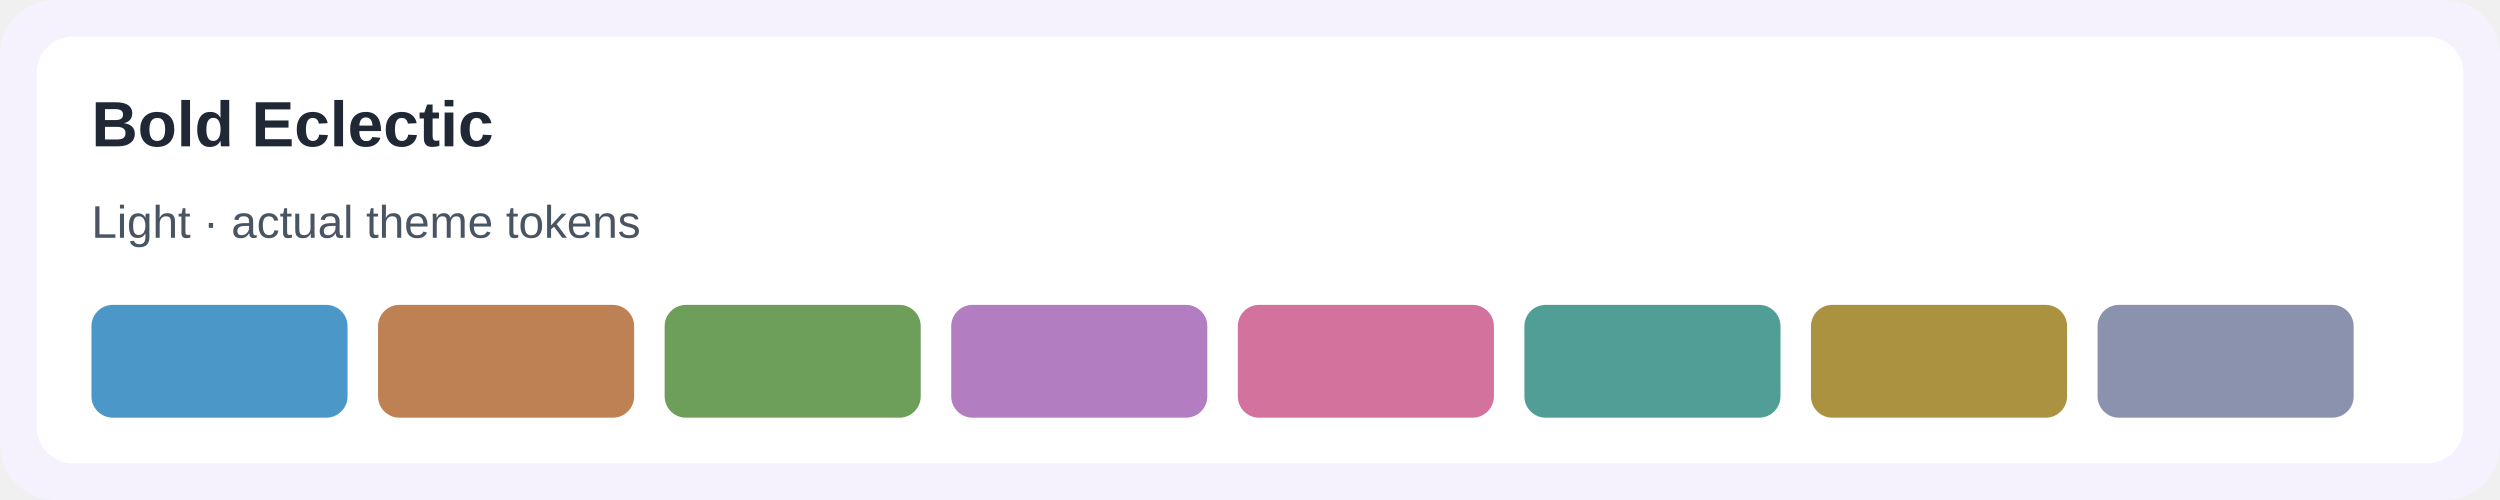
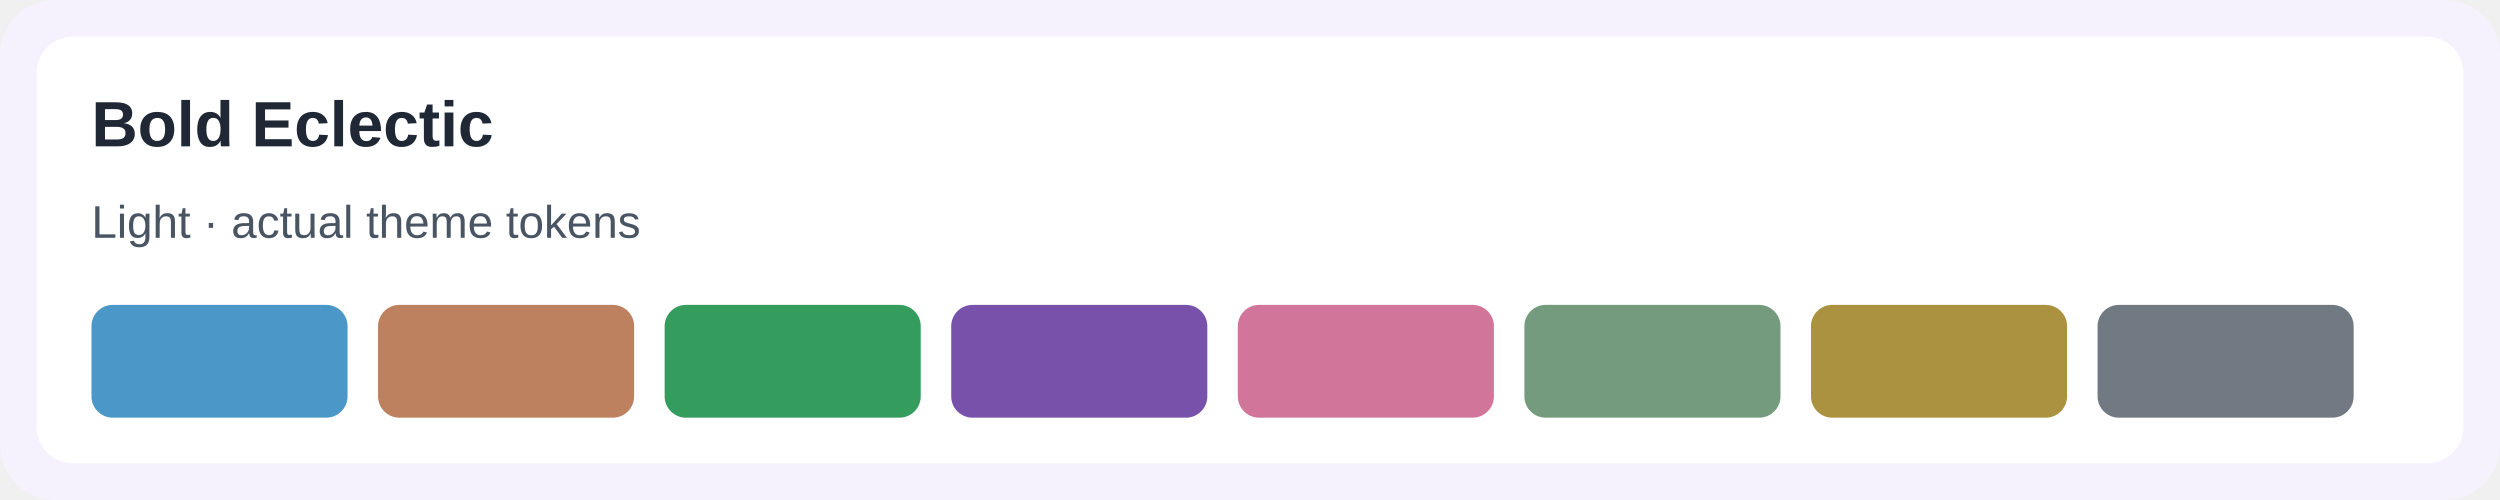
<svg xmlns="http://www.w3.org/2000/svg" width="820" height="164" viewBox="0 0 820 164">
  <rect width="820" height="164" rx="18" fill="#F5F1FD" />
  <rect x="12" y="12" width="796" height="140" rx="12" fill="#FFFFFF" />
  <text x="30" y="48" fill="#1F2834" font-family="Segoe UI,Arial,sans-serif" font-size="21" font-weight="650">Bold Eclectic</text>
  <text x="30" y="78" fill="#4A5563" font-family="Segoe UI,Arial,sans-serif" font-size="15">Light · actual theme tokens</text>
  <rect x="30" y="100" width="84" height="37" rx="7" fill="#4B98C8" />
-   <rect x="124" y="100" width="84" height="37" rx="7" fill="#BD8154" />
-   <rect x="218" y="100" width="84" height="37" rx="7" fill="#6E9F5A" />
-   <rect x="312" y="100" width="84" height="37" rx="7" fill="#B37DC2" />
-   <rect x="406" y="100" width="84" height="37" rx="7" fill="#D2729D" />
-   <rect x="500" y="100" width="84" height="37" rx="7" fill="#509E96" />
+   <rect x="124" y="100" width="84" height="37" rx="7" fill="#BE8160" />
+   <rect x="218" y="100" width="84" height="37" rx="7" fill="#349D5E" />
+   <rect x="312" y="100" width="84" height="37" rx="7" fill="#7851AB" />
+   <rect x="406" y="100" width="84" height="37" rx="7" fill="#D1759A" />
+   <rect x="500" y="100" width="84" height="37" rx="7" fill="#759B7E" />
  <rect x="594" y="100" width="84" height="37" rx="7" fill="#AA9240" />
-   <rect x="688" y="100" width="84" height="37" rx="7" fill="#8B92AD" />
+   <rect x="688" y="100" width="84" height="37" rx="7" fill="#717982" />
</svg>
